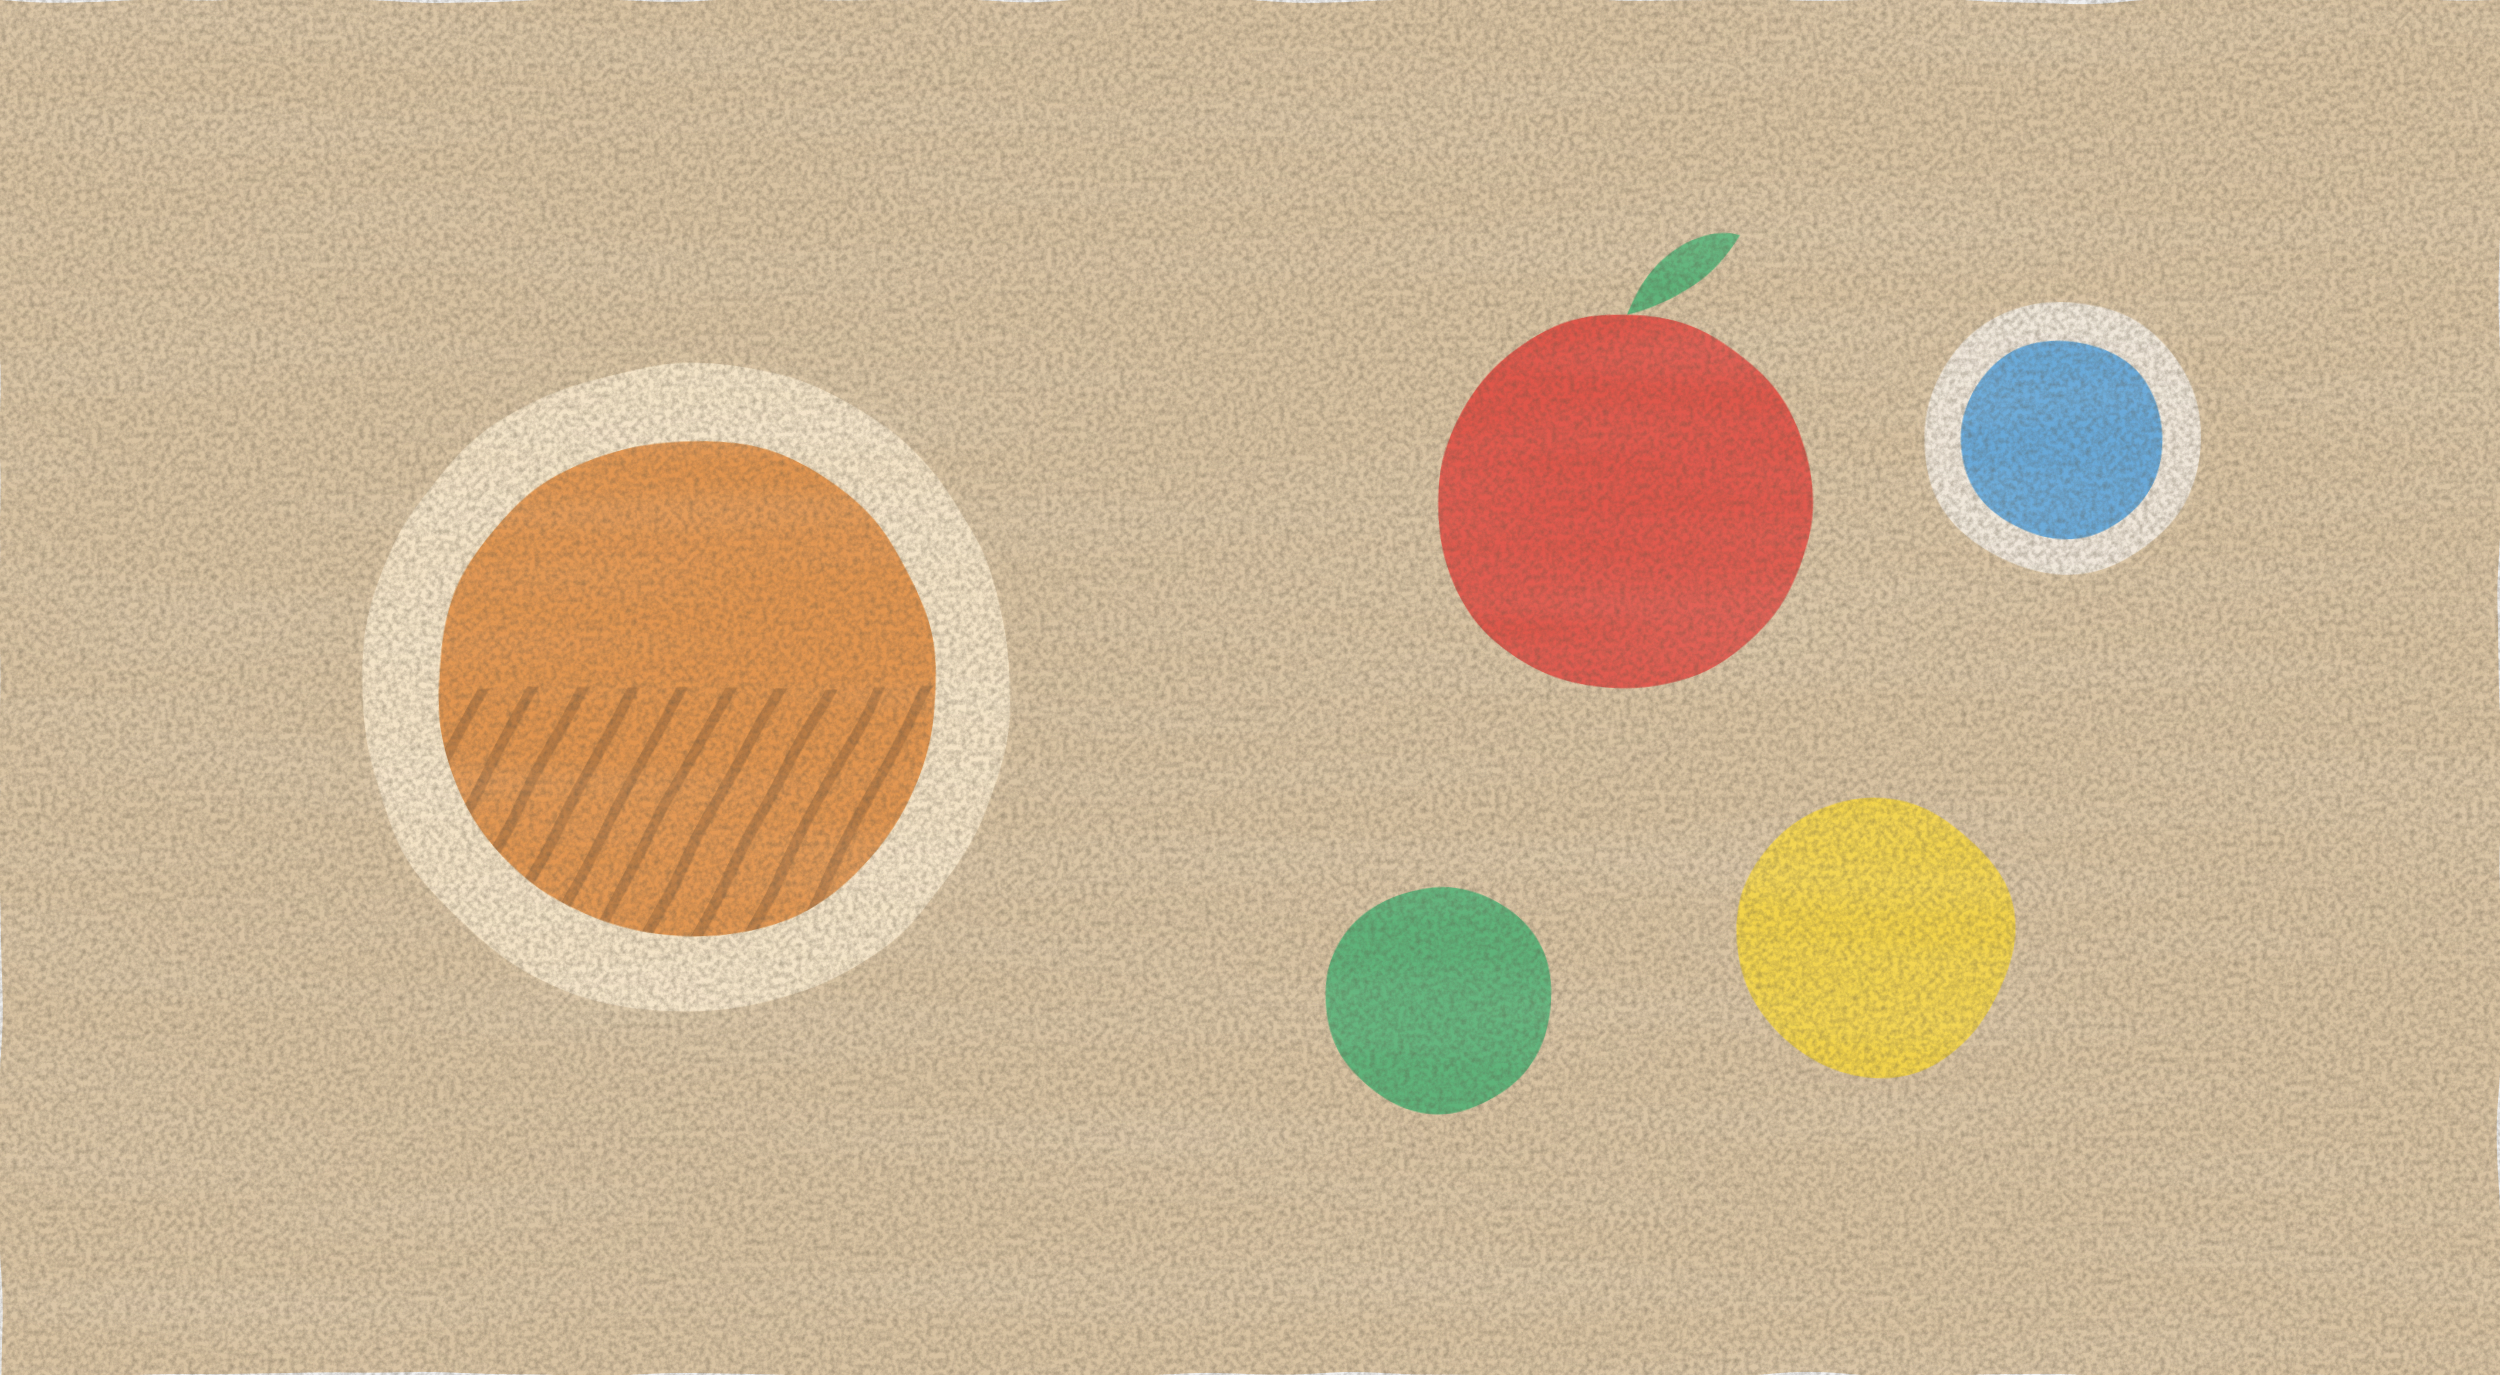
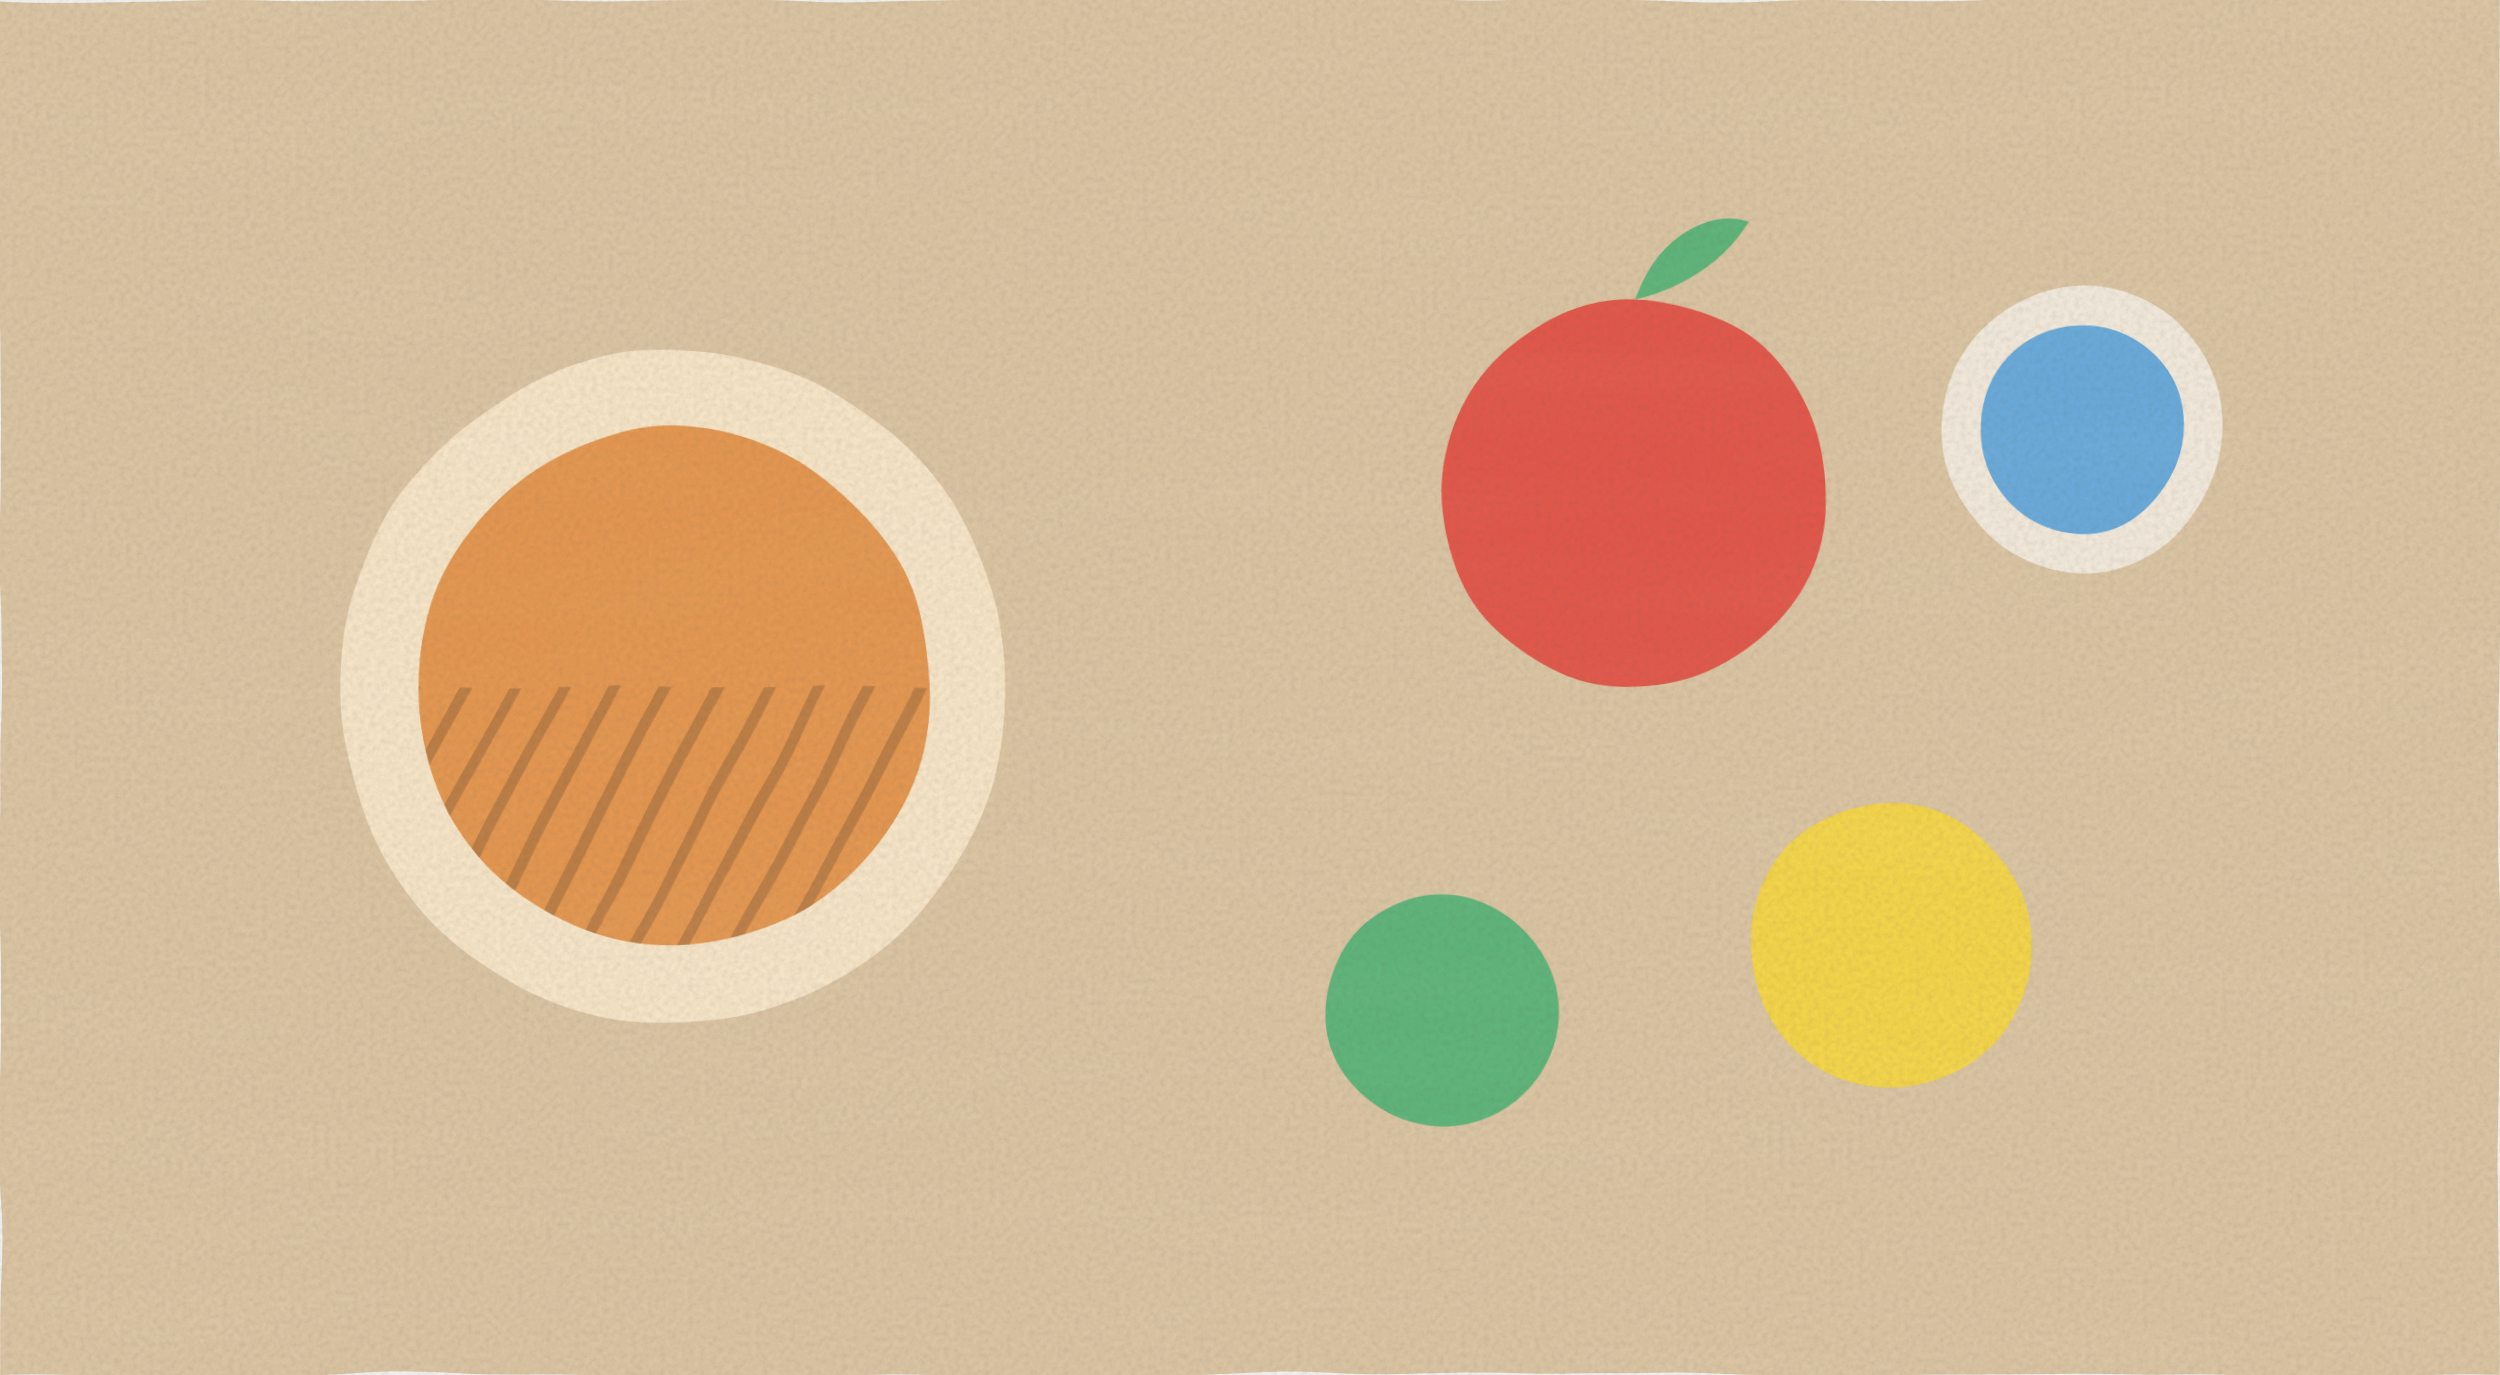
<svg xmlns="http://www.w3.org/2000/svg" viewBox="0 0 400 220" preserveAspectRatio="xMidYMid slice">
  <defs>
    <filter id="gA1a" x="-5%" y="-5%" width="110%" height="110%">
-       <feTurbulence type="fractalNoise" baseFrequency=".035" numOctaves="2" seed="76" result="n" />
-       <feDisplacementMap in="SourceGraphic" in2="n" scale="2.2" xChannelSelector="R" yChannelSelector="G" />
+       <feTurbulence type="fractalNoise" baseFrequency=".035" numOctaves="2" seed="78" result="n" />
+       <feDisplacementMap in="SourceGraphic" in2="n" scale="1.6" xChannelSelector="R" yChannelSelector="G" />
    </filter>
    <filter id="tA1a">
-       <feTurbulence type="fractalNoise" baseFrequency="1.1" numOctaves="3" seed="41" />
-       <feColorMatrix values="0 0 0 0 .1  0 0 0 0 .08  0 0 0 0 .05  0 0 0 0.66 -0.22" />
+       <feTurbulence type="fractalNoise" baseFrequency="1.1" numOctaves="3" seed="44" />
+       <feColorMatrix values="0 0 0 0 .1  0 0 0 0 .08  0 0 0 0 .05  0 0 0 0.18 -0.06" />
    </filter>
    <filter id="bA1a">
-       <feTurbulence type="fractalNoise" baseFrequency=".012 .09" numOctaves="2" seed="17" />
+       <feTurbulence type="fractalNoise" baseFrequency=".012 .09" numOctaves="2" seed="29" />
      <feColorMatrix values="0 0 0 0 1  0 0 0 0 1  0 0 0 0 1  0 0 0 .5 -.2" />
    </filter>
    <pattern id="rA1a" width="7" height="7" patternUnits="userSpaceOnUse" patternTransform="rotate(28)">
      <rect width="1.7" height="7" fill="#1c1b19" />
    </pattern>
  </defs>
-   <g filter="url(#gA1a)">
-     <rect x="0" y="0" width="400" height="220" rx="0" fill="#d9c3a2" opacity="1" />
-     <circle cx="110" cy="110" r="52" fill="#f4e3c6" opacity="1" />
-     <circle cx="110" cy="110" r="40" fill="#e9a25b" opacity="1" />
-     <circle cx="110" cy="110" r="40" fill="#d07a3a" opacity="0.3" />
-     <circle cx="260" cy="80" r="30" fill="#e0574b" opacity="1" />
-     <path d="M260 50c4-10 12-14 18-12-4 6-10 10-18 12z" fill="#5fb37a" opacity="1" />
-     <circle cx="300" cy="150" r="22" fill="#f2d34b" opacity="1" />
-     <circle cx="230" cy="160" r="18" fill="#5fb37a" opacity="1" />
-     <circle cx="330" cy="70" r="22" fill="#ffffff" opacity="0.6" />
-     <circle cx="330" cy="70" r="16" fill="#2f8fd8" opacity="0.7" />
-     <path d="M70 110a40 40 0 0 0 80 0z" fill="url(#rA1a)" opacity="0.2" />
+   <g transform="translate(-5 -4) scale(1.025 1.036)">
+     <g filter="url(#gA1a)">
+       <rect x="0" y="0" width="400" height="220" rx="0" fill="#d9c3a2" opacity="1" />
+       <circle cx="110" cy="110" r="52" fill="#f4e3c6" opacity="1" />
+       <circle cx="110" cy="110" r="40" fill="#e9a25b" opacity="1" />
+       <circle cx="110" cy="110" r="40" fill="#d07a3a" opacity="0.3" />
+       <circle cx="260" cy="80" r="30" fill="#e0574b" opacity="1" />
+       <path d="M260 50c4-10 12-14 18-12-4 6-10 10-18 12z" fill="#5fb37a" opacity="1" />
+       <circle cx="300" cy="150" r="22" fill="#f2d34b" opacity="1" />
+       <circle cx="230" cy="160" r="18" fill="#5fb37a" opacity="1" />
+       <circle cx="330" cy="70" r="22" fill="#ffffff" opacity="0.6" />
+       <circle cx="330" cy="70" r="16" fill="#2f8fd8" opacity="0.7" />
+       <path d="M70 110a40 40 0 0 0 80 0z" fill="url(#rA1a)" opacity="0.2" />
+     </g>
  </g>
-   <rect width="400" height="220" filter="url(#bA1a)" opacity=".35" />
+   <rect width="400" height="220" filter="url(#bA1a)" opacity=".1" />
  <rect width="400" height="220" filter="url(#tA1a)" />
</svg>
